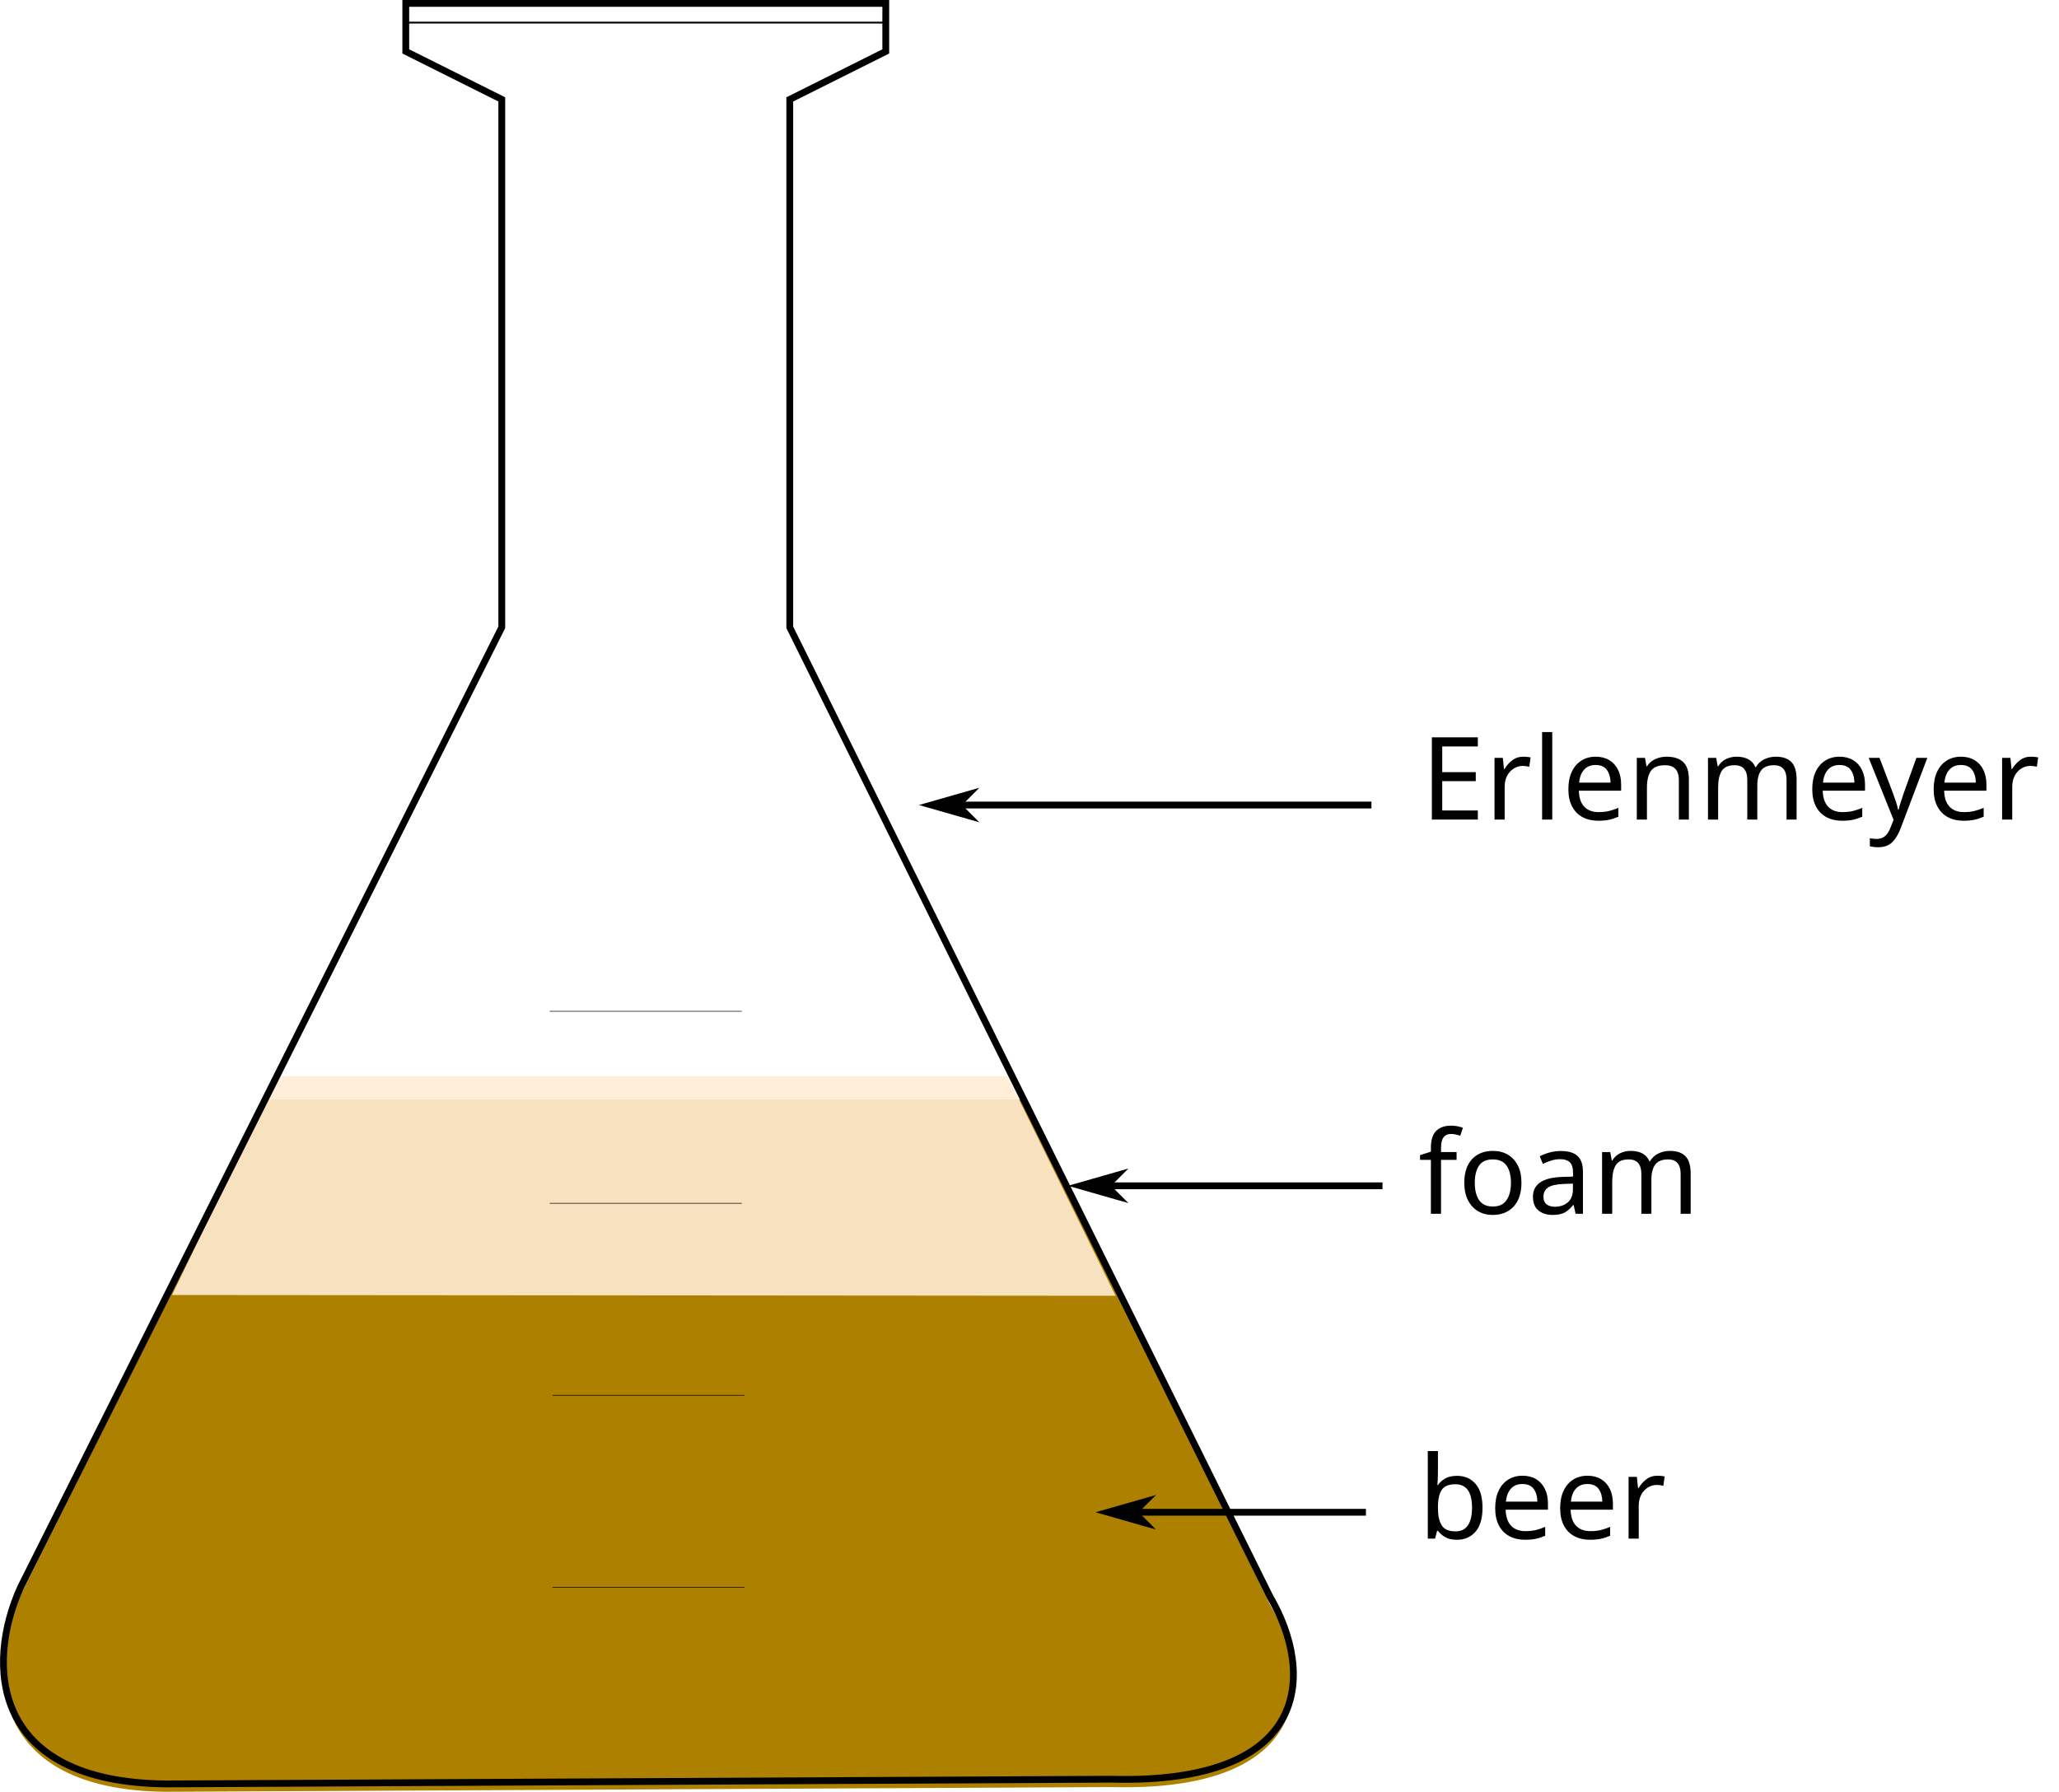
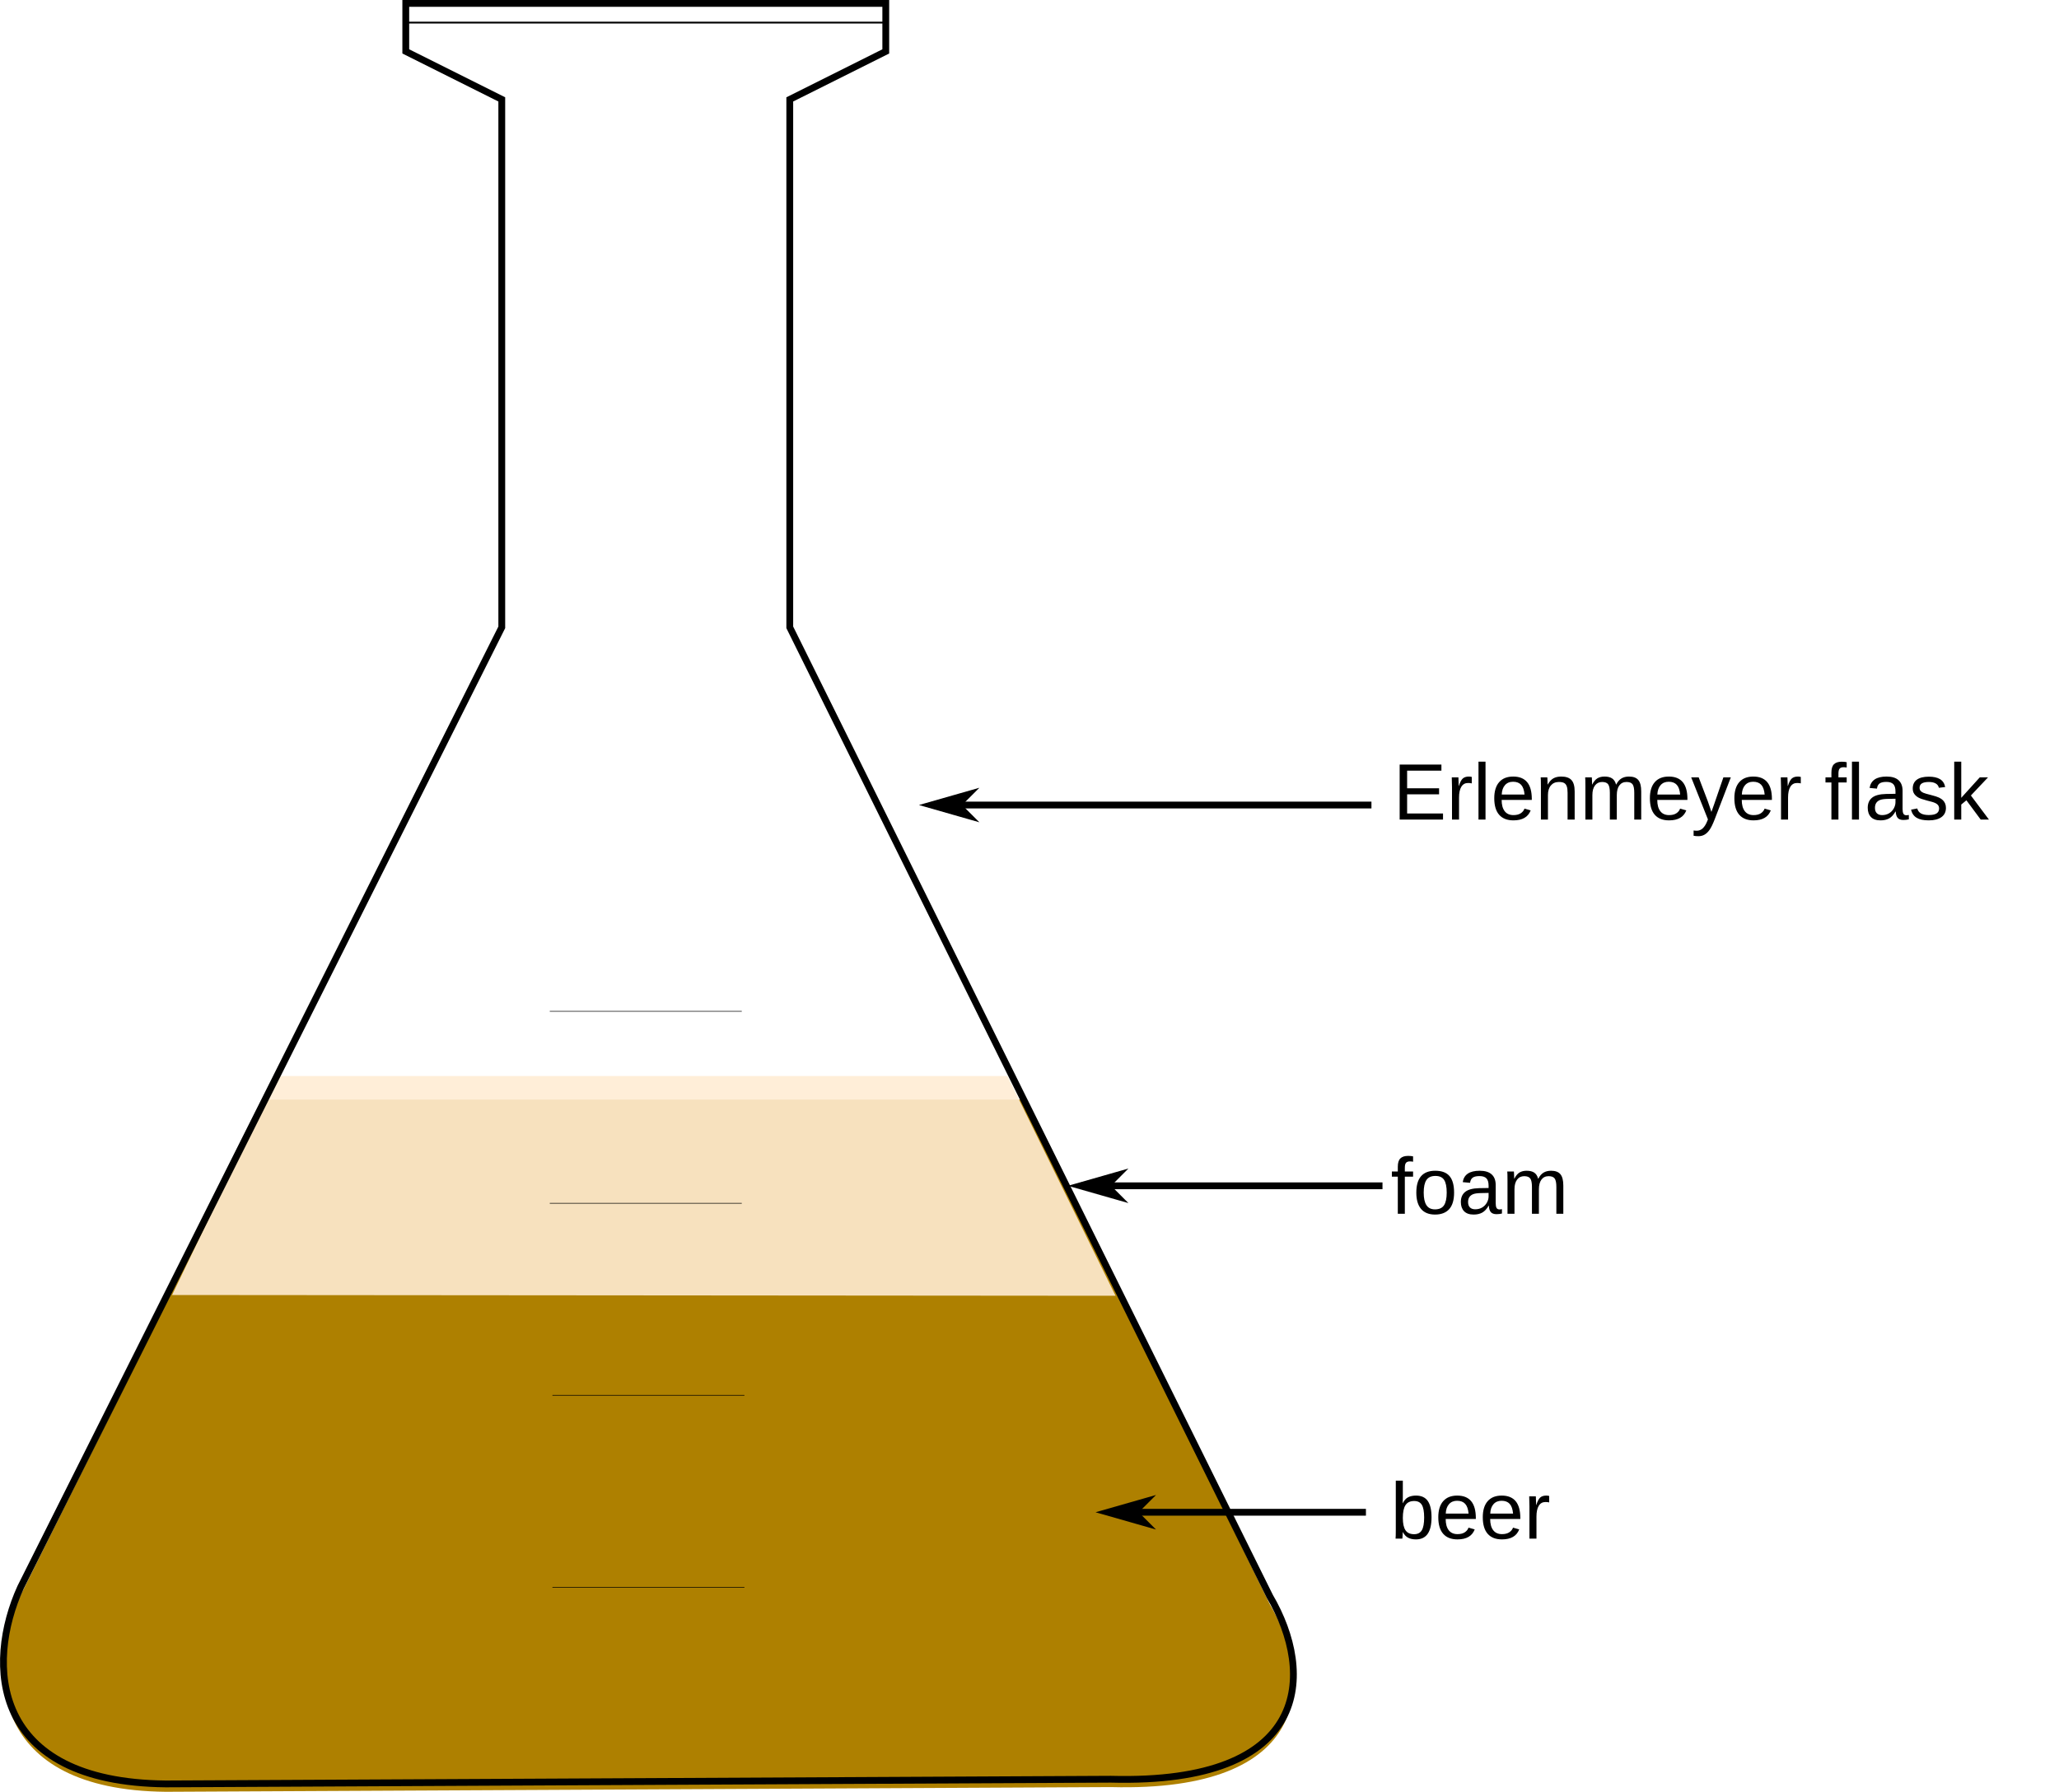
<svg xmlns="http://www.w3.org/2000/svg" version="1.1" id="svg4817" width="3431.711" height="2986.607" viewBox="0 0 3431.711 2986.607">
  <defs id="defs4821">
    <marker orient="auto" refY="0" refX="0" id="Arrow1Mend" style="overflow:visible">
      <path id="path4787" d="M 0,0 5,-5 -12.5,0 5,5 Z" style="fill:#000000;fill-opacity:1;fill-rule:evenodd;stroke:#000000;stroke-width:1pt;stroke-opacity:1" transform="matrix(-0.4,0,0,-0.4,-4,0)" />
    </marker>
    <marker orient="auto" refY="0" refX="0" id="Arrow1Mend-3" style="overflow:visible">
      <path id="path4787-9" d="M 0,0 5,-5 -12.5,0 5,5 Z" style="fill:#000000;fill-opacity:1;fill-rule:evenodd;stroke:#000000;stroke-width:1pt;stroke-opacity:1" transform="matrix(-0.4,0,0,-0.4,-4,0)" />
    </marker>
    <marker orient="auto" refY="0" refX="0" id="Arrow1Mend-5" style="overflow:visible">
      <path id="path4787-2" d="M 0,0 5,-5 -12.5,0 5,5 Z" style="fill:#000000;fill-opacity:1;fill-rule:evenodd;stroke:#000000;stroke-width:1pt;stroke-opacity:1" transform="matrix(-0.4,0,0,-0.4,-4,0)" />
    </marker>
  </defs>
  <path style="fill:#ae8000;fill-opacity:1;fill-rule:evenodd;stroke:none;stroke-width:11.339;stroke-linecap:butt;stroke-linejoin:miter;stroke-miterlimit:4;stroke-dasharray:none;stroke-opacity:1" d="m 1706.558,1832.789 409.743,841.07 c 75.076,128.019 70.623,313.838 -264.765,304.92 l -1575.235,7.828 C -15.504,2983.722 -24.001,2786.824 34.355,2658.779 L 446.044,1832.789 Z" id="path4827-7" />
  <path style="fill:#ffecd4;fill-opacity:0.897;fill-rule:evenodd;stroke:none;stroke-width:11.339;stroke-linecap:butt;stroke-linejoin:miter;stroke-miterlimit:4;stroke-dasharray:none;stroke-opacity:1" d="m 1679.098,1793.572 180.188,366.257 -1572.515,-1.282 175.629,-364.974 z" id="path4827-7-9" />
  <path style="fill:none;fill-rule:evenodd;stroke:#000000;stroke-width:11.339;stroke-linecap:butt;stroke-linejoin:miter;stroke-miterlimit:4;stroke-dasharray:none;stroke-opacity:1" d="m 1316.304,165.669 v 880 l 800,1615.08 c 75.076,128.019 70.623,313.838 -264.765,304.92 l -1575.235,7.828 C -15.501,2970.612 -23.998,2773.714 34.358,2645.669 l 801.946,-1600 v -880 l -160,-80 V 5.669 H 1476.304 V 85.669 Z" id="path4827" />
  <path style="fill:none;fill-rule:evenodd;stroke:#000000;stroke-width:1px;stroke-linecap:butt;stroke-linejoin:miter;stroke-opacity:1" d="m 920.718,2645.669 h 320" id="path4975-398" />
  <path style="fill:none;fill-rule:evenodd;stroke:#000000;stroke-width:1px;stroke-linecap:butt;stroke-linejoin:miter;stroke-opacity:1" d="M 920.718,2325.669 H 1240.718" id="path4975-398-7" />
  <path style="fill:none;fill-rule:evenodd;stroke:#000000;stroke-width:1px;stroke-linecap:butt;stroke-linejoin:miter;stroke-opacity:1" d="M 916.304,2005.669 H 1236.304" id="path4975-398-9" />
  <path style="fill:none;fill-rule:evenodd;stroke:#000000;stroke-width:1px;stroke-linecap:butt;stroke-linejoin:miter;stroke-opacity:1" d="M 916.304,1685.669 H 1236.304" id="path4975-398-3" />
  <path style="fill:none;fill-rule:evenodd;stroke:#000000;stroke-width:3;stroke-linecap:butt;stroke-linejoin:miter;stroke-miterlimit:4;stroke-dasharray:none;stroke-opacity:1" d="M 676.304,37.669 H 1476.304" id="path4772" />
-   <text xml:space="preserve" style="font-style:normal;font-variant:normal;font-weight:normal;font-stretch:normal;font-size:192px;line-height:125%;font-family:Angelina;-inkscape-font-specification:Angelina;text-align:start;letter-spacing:0px;word-spacing:0px;text-anchor:start;fill:#000000;fill-opacity:1;stroke:none;stroke-width:2.487px;stroke-linecap:butt;stroke-linejoin:miter;stroke-opacity:1" x="2363.371" y="2564.612" id="text5825">
-     <tspan x="2363.371" y="2564.612" id="tspan5823" style="text-align:start;text-anchor:start;stroke-width:2.487px">beer<tspan x="2524.431" y="2564.612" id="tspan5821" style="text-align:start;text-anchor:start;stroke-width:2.487px" />
+   <text xml:space="preserve" style="font-style:normal;font-variant:normal;font-weight:normal;font-stretch:normal;font-size:133.333px;line-height:125%;font-family:Arial;-inkscape-font-specification:Arial;text-align:start;letter-spacing:0px;word-spacing:0px;text-anchor:start;fill:#000000;fill-opacity:1;stroke:none;stroke-width:2.487px;stroke-linecap:butt;stroke-linejoin:miter;stroke-opacity:1" x="2317.379" y="2564.612" id="text5825">
+     <tspan x="2317.379" y="2564.612" id="tspan5823" style="font-style:normal;font-variant:normal;font-weight:normal;font-stretch:normal;font-size:133.333px;font-family:Arial;-inkscape-font-specification:Arial;text-align:start;text-anchor:start;stroke-width:2.487px">beer<tspan x="2478.439" y="2564.612" id="tspan5821" style="font-style:normal;font-variant:normal;font-weight:normal;font-stretch:normal;font-size:133.333px;font-family:Arial;-inkscape-font-specification:Arial;text-align:start;text-anchor:start;stroke-width:2.487px" />
    </tspan>
  </text>
-   <text xml:space="preserve" style="font-style:normal;font-variant:normal;font-weight:normal;font-stretch:normal;font-size:192px;line-height:125%;font-family:Angelina;-inkscape-font-specification:Angelina;text-align:start;letter-spacing:0px;word-spacing:0px;text-anchor:start;fill:#000000;fill-opacity:1;stroke:none;stroke-width:2.487px;stroke-linecap:butt;stroke-linejoin:miter;stroke-opacity:1" x="2363.92" y="2023.164" id="text5825-3">
-     <tspan x="2363.92" y="2023.164" id="tspan5823-8" style="text-align:start;text-anchor:start;stroke-width:2.487px">foam<tspan x="2524.979" y="2023.164" id="tspan5821-0" style="text-align:start;text-anchor:start;stroke-width:2.487px" />
+   <text xml:space="preserve" style="font-style:normal;font-variant:normal;font-weight:normal;font-stretch:normal;font-size:133.333px;line-height:125%;font-family:Arial;-inkscape-font-specification:Arial;text-align:start;letter-spacing:0px;word-spacing:0px;text-anchor:start;fill:#000000;fill-opacity:1;stroke:none;stroke-width:2.487px;stroke-linecap:butt;stroke-linejoin:miter;stroke-opacity:1" x="2317.927" y="2023.164" id="text5825-3">
+     <tspan x="2317.927" y="2023.164" id="tspan5823-8" style="font-style:normal;font-variant:normal;font-weight:normal;font-stretch:normal;font-size:133.333px;font-family:Arial;-inkscape-font-specification:Arial;text-align:start;text-anchor:start;stroke-width:2.487px">foam<tspan x="2478.987" y="2023.164" id="tspan5821-0" style="font-style:normal;font-variant:normal;font-weight:normal;font-stretch:normal;font-size:133.333px;font-family:Arial;-inkscape-font-specification:Arial;text-align:start;text-anchor:start;stroke-width:2.487px" />
    </tspan>
  </text>
-   <text xml:space="preserve" style="font-style:normal;font-variant:normal;font-weight:normal;font-stretch:normal;font-size:192px;line-height:125%;font-family:Angelina;-inkscape-font-specification:Angelina;text-align:start;letter-spacing:0px;word-spacing:0px;text-anchor:start;fill:#000000;fill-opacity:1;stroke:none;stroke-width:2.487px;stroke-linecap:butt;stroke-linejoin:miter;stroke-opacity:1" x="2367.851" y="1366.116" id="text5825-3-2">
-     <tspan x="2367.851" y="1366.116" id="tspan5823-8-4" style="text-align:start;text-anchor:start;stroke-width:2.487px">Erlenmeyer flask</tspan>
+   <text xml:space="preserve" style="font-style:normal;font-variant:normal;font-weight:normal;font-stretch:normal;font-size:133.333px;line-height:125%;font-family:Arial;-inkscape-font-specification:Arial;text-align:start;letter-spacing:0px;word-spacing:0px;text-anchor:start;fill:#000000;fill-opacity:1;stroke:none;stroke-width:2.487px;stroke-linecap:butt;stroke-linejoin:miter;stroke-opacity:1" x="2321.859" y="1366.116" id="text5825-3-2">
+     <tspan x="2321.859" y="1366.116" id="tspan5823-8-4" style="font-style:normal;font-variant:normal;font-weight:normal;font-stretch:normal;font-size:133.333px;font-family:Arial;-inkscape-font-specification:Arial;text-align:start;text-anchor:start;stroke-width:2.487px">Erlenmeyer flask</tspan>
  </text>
  <path style="fill:none;fill-rule:evenodd;stroke:#000000;stroke-width:11.339;stroke-linecap:butt;stroke-linejoin:miter;stroke-miterlimit:4;stroke-dasharray:none;stroke-opacity:1;marker-end:url(#Arrow1Mend)" d="M 2276.579,2520.681 H 1848.275" id="path4776" />
  <path style="fill:none;fill-rule:evenodd;stroke:#000000;stroke-width:11.339;stroke-linecap:butt;stroke-linejoin:miter;stroke-miterlimit:4;stroke-dasharray:none;stroke-opacity:1;marker-end:url(#Arrow1Mend-3)" d="M 2304.175,1976.535 H 1802.283" id="path4776-0" />
  <path style="fill:none;fill-rule:evenodd;stroke:#000000;stroke-width:11.339;stroke-linecap:butt;stroke-linejoin:miter;stroke-miterlimit:4;stroke-dasharray:none;stroke-opacity:1;marker-end:url(#Arrow1Mend-5)" d="M 2285.778,1341.842 H 1553.924" id="path4776-2" />
</svg>
